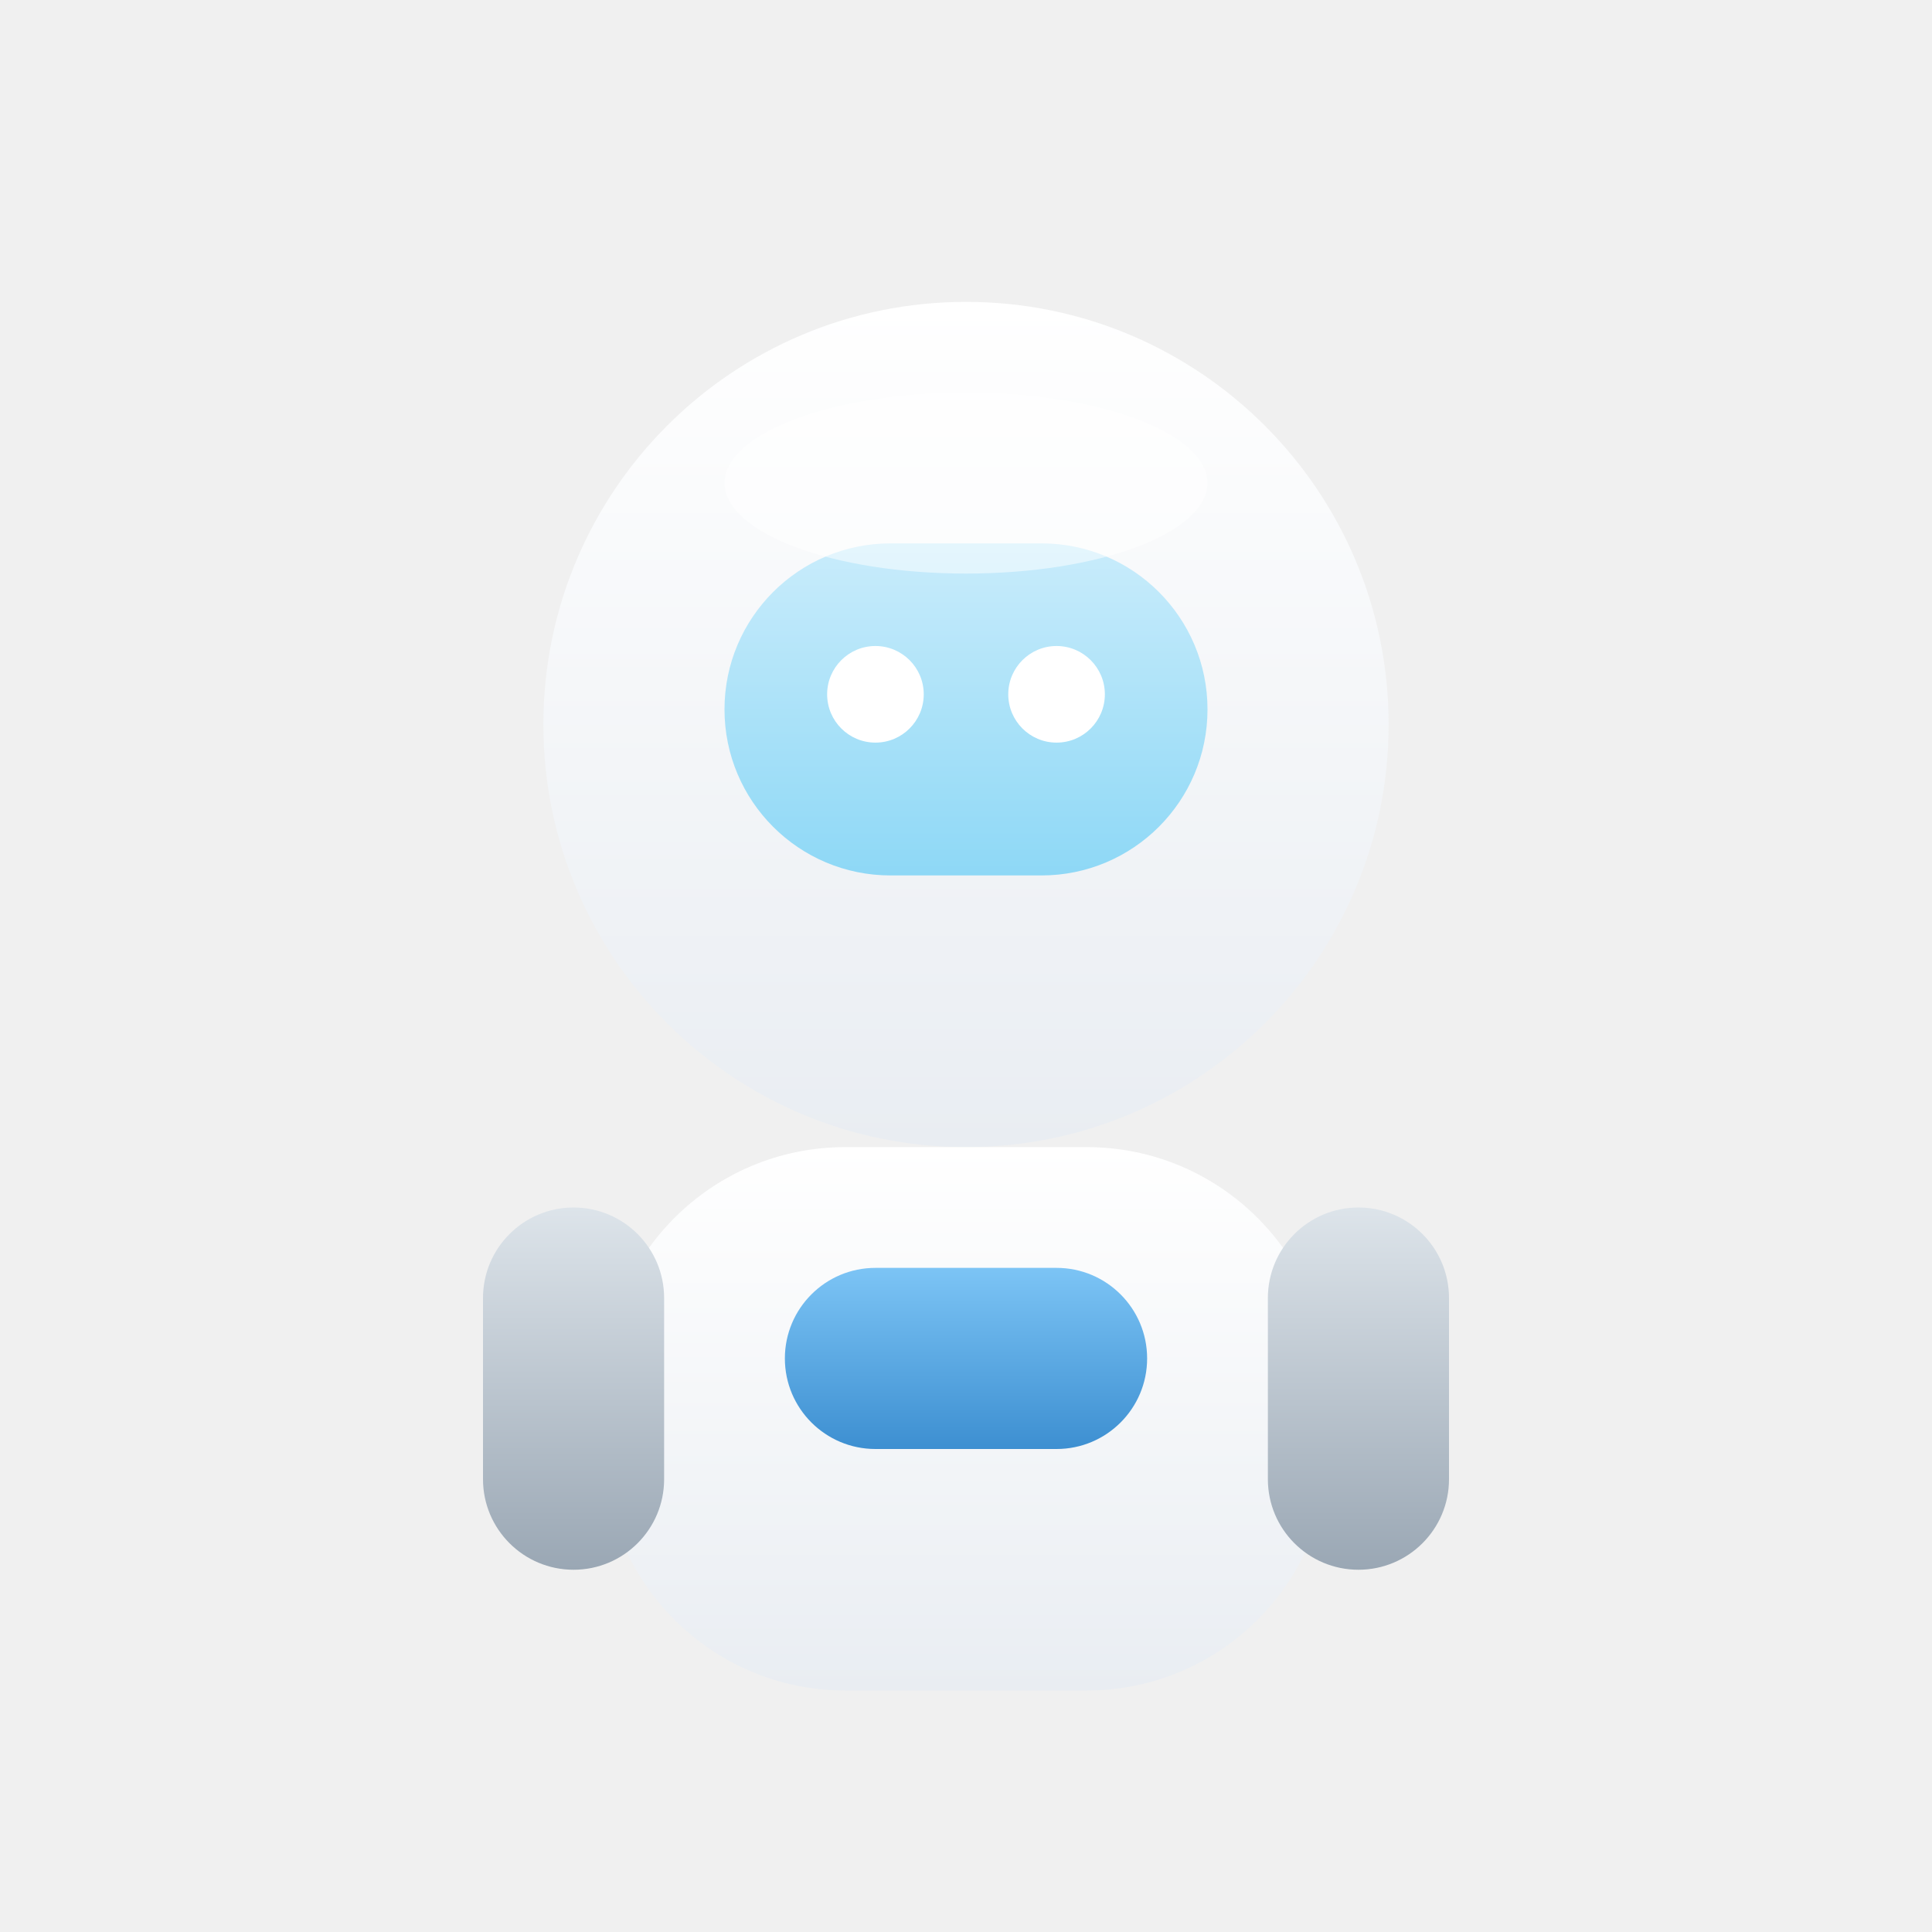
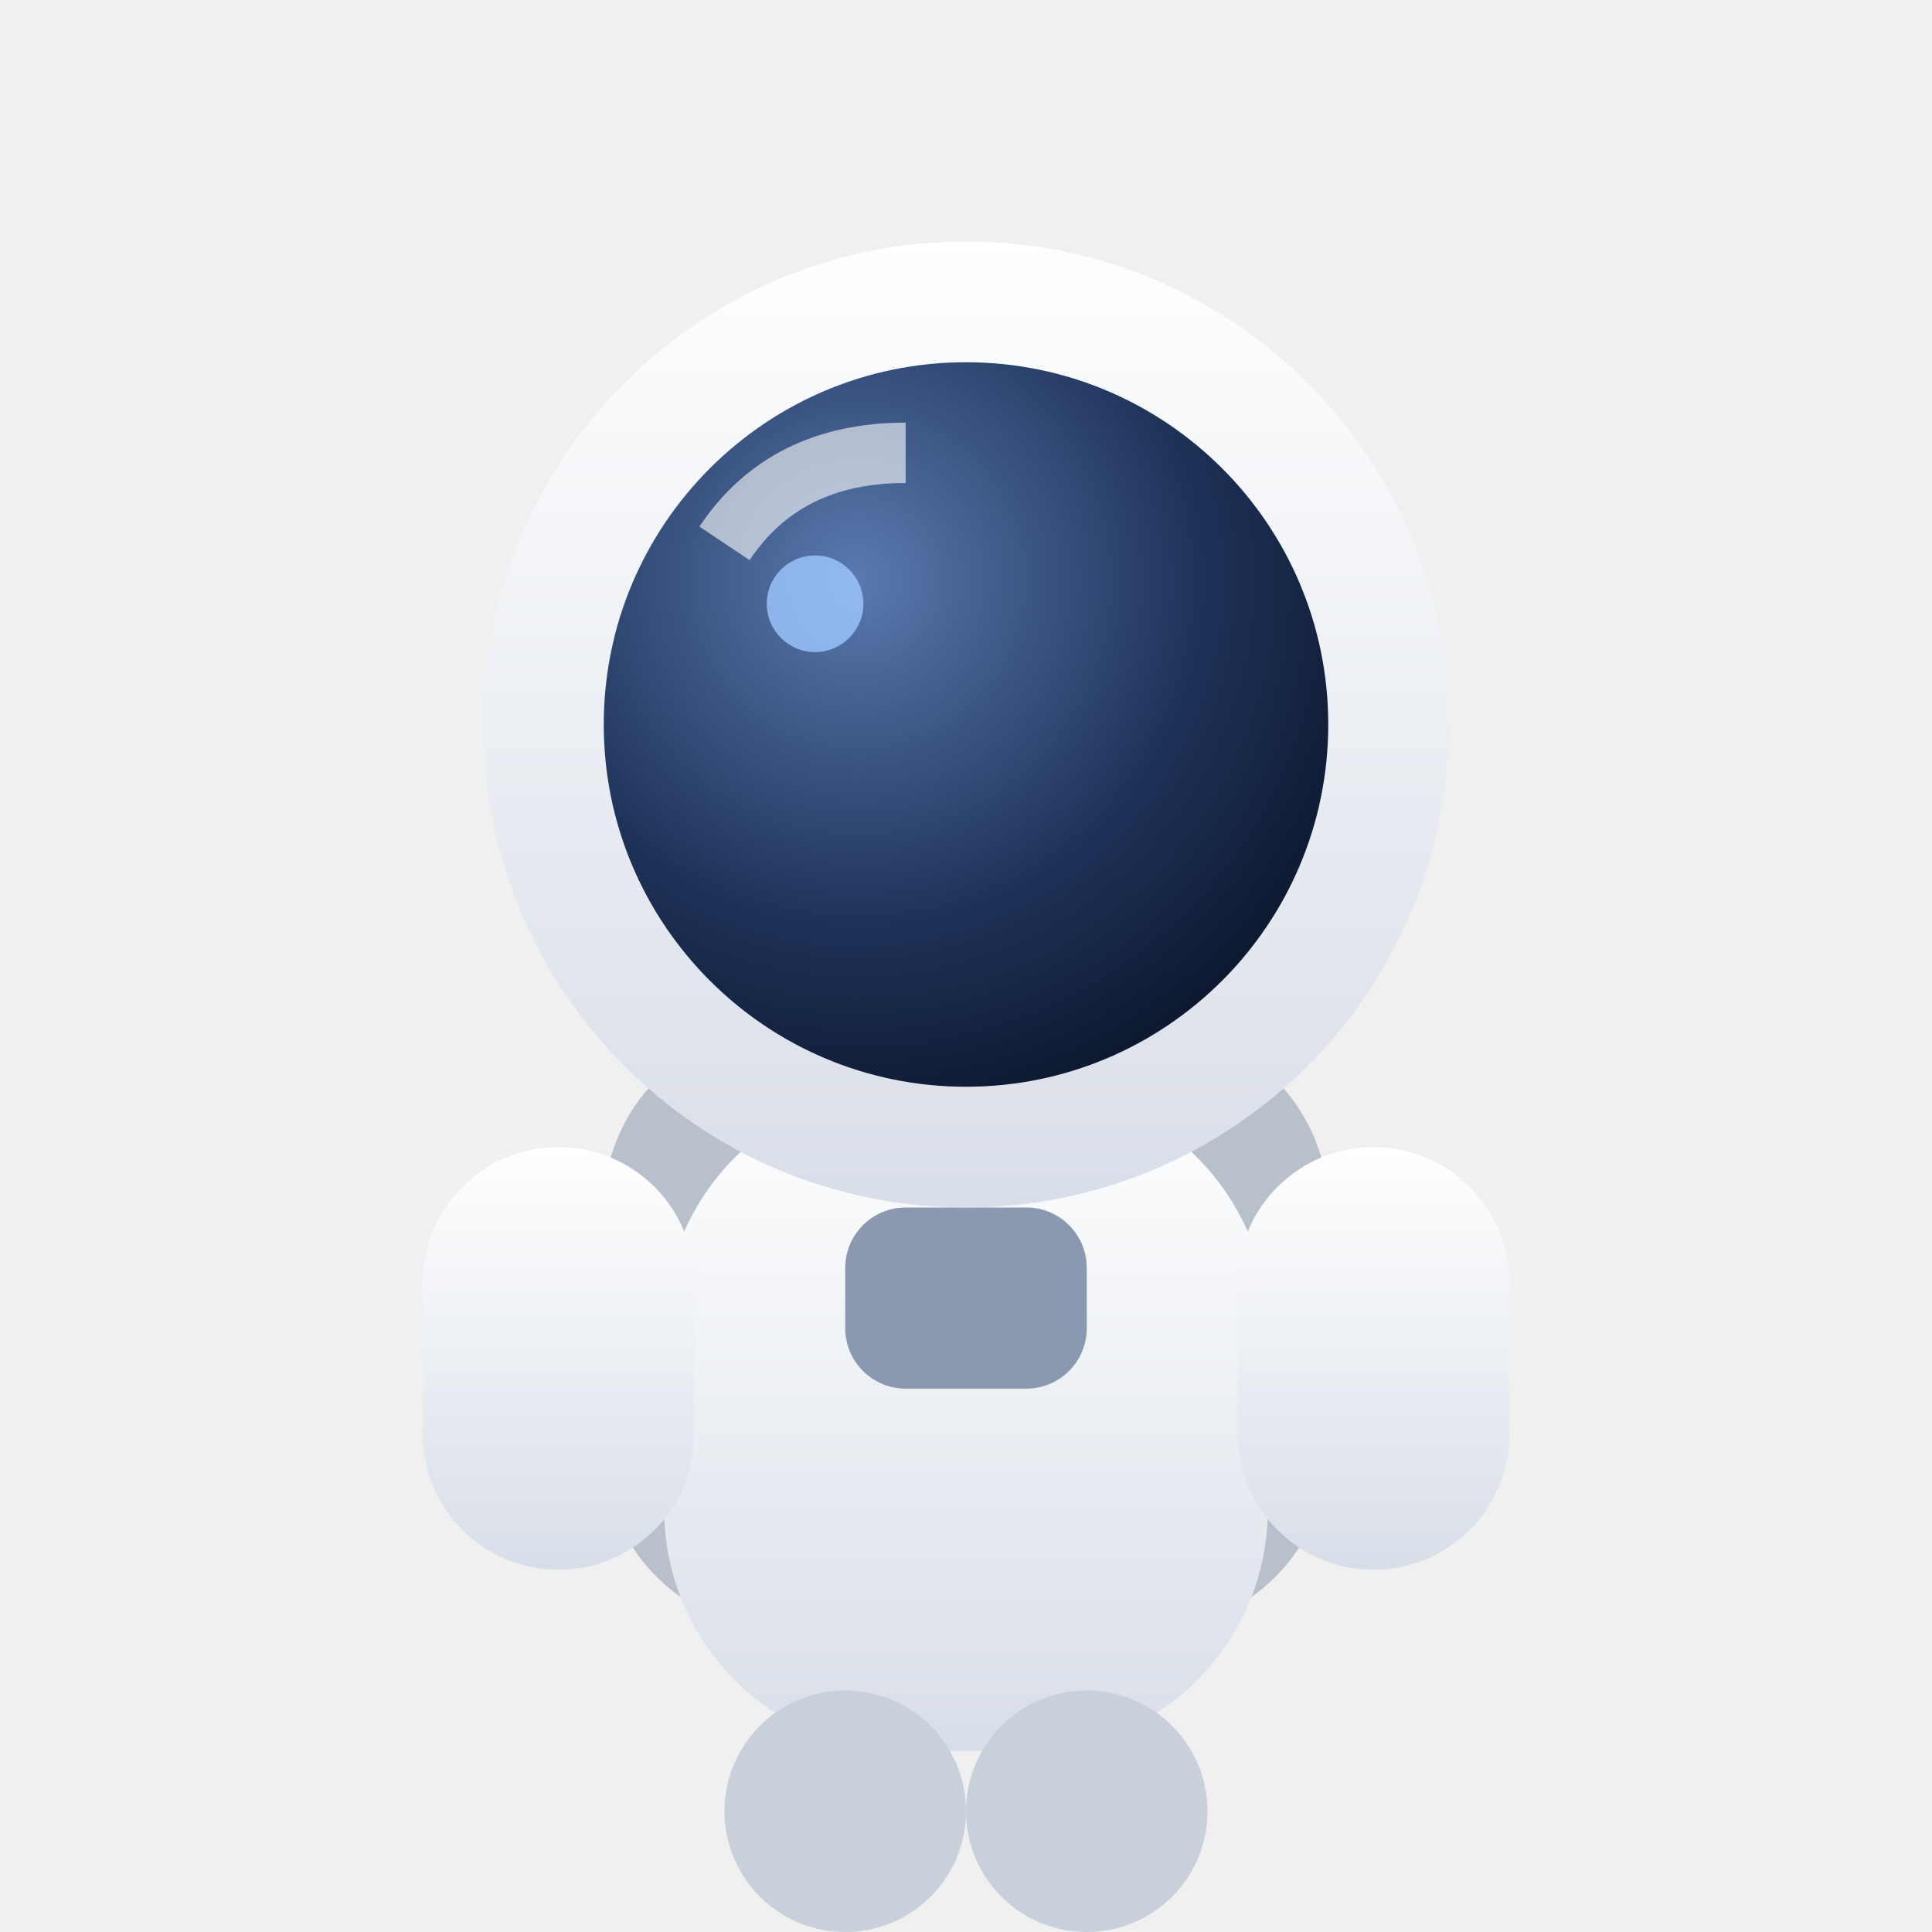
<svg xmlns="http://www.w3.org/2000/svg" viewBox="0 0 64 64">
  <defs>
-     <linearGradient id="g-white" x1="0" y1="0" x2="0" y2="1">
-       <stop offset="0" stop-color="#FFFFFF" />
-       <stop offset="1" stop-color="#E9EDF2" />
-     </linearGradient>
-     <linearGradient id="g-sky" x1="0" y1="0" x2="0" y2="1">
-       <stop offset="0" stop-color="#C9ECFB" />
-       <stop offset="1" stop-color="#8ED8F6" />
-     </linearGradient>
-     <linearGradient id="g-blue" x1="0" y1="0" x2="0" y2="1">
-       <stop offset="0" stop-color="#7CC4F5" />
-       <stop offset="1" stop-color="#3D8FD1" />
-     </linearGradient>
-     <linearGradient id="g-gray" x1="0" y1="0" x2="0" y2="1">
-       <stop offset="0" stop-color="#DDE4EA" />
-       <stop offset="1" stop-color="#9AA7B4" />
+     <radialGradient id="as-visor" cx="35%" cy="30%" r="80%">
+       <stop offset="0" stop-color="#5A7AB0" />
+       <stop offset="60%" stop-color="#1E3258" />
+       <stop offset="100%" stop-color="#0A1428" />
+     </radialGradient>
+     <linearGradient id="as-suit" x1="0" y1="0" x2="0" y2="1">
+       <stop offset="0" stop-color="#fff" />
+       <stop offset="100%" stop-color="#D8DEE8" />
    </linearGradient>
  </defs>
-   <circle cx="32" cy="24" r="14" fill="url(#g-white)" />
-   <rect x="24" y="18" width="16" height="11" rx="5.5" fill="url(#g-sky)" />
-   <circle cx="29" cy="23" r="1.6" fill="#fff" />
-   <circle cx="35" cy="23" r="1.6" fill="#fff" />
-   <rect x="20" y="38" width="24" height="18" rx="8" fill="url(#g-white)" />
-   <rect x="26" y="42" width="12" height="6" rx="3" fill="url(#g-blue)" />
-   <rect x="16" y="40" width="6" height="12" rx="3" fill="url(#g-gray)" />
-   <rect x="42" y="40" width="6" height="12" rx="3" fill="url(#g-gray)" />
-   <ellipse cx="32" cy="16" rx="8" ry="3" fill="#fff" opacity=".5" />
+   <rect x="20" y="34" width="24" height="20" rx="6" fill="#B8C0CC" />
+   <rect x="22" y="36" width="20" height="22" rx="8" fill="url(#as-suit)" />
+   <rect x="28" y="40" width="8" height="6" rx="2" fill="#8A98B0" />
+   <rect x="14" y="38" width="9" height="14" rx="4.5" fill="url(#as-suit)" />
+   <rect x="41" y="38" width="9" height="14" rx="4.5" fill="url(#as-suit)" />
+   <circle cx="32" cy="24" r="16" fill="url(#as-suit)" />
+   <circle cx="32" cy="24" r="12" fill="url(#as-visor)" />
+   <path d="M24 18 Q26 15 30 15" fill="none" stroke="#fff" stroke-width="2" opacity="0.6" />
+   <circle cx="27" cy="20" r="1.6" fill="#9FC8FF" opacity="0.8" />
+   <rect x="24" y="56" width="8" height="8" rx="4" fill="#C8D0DC" />
+   <rect x="32" y="56" width="8" height="8" rx="4" fill="#C8D0DC" />
</svg>
